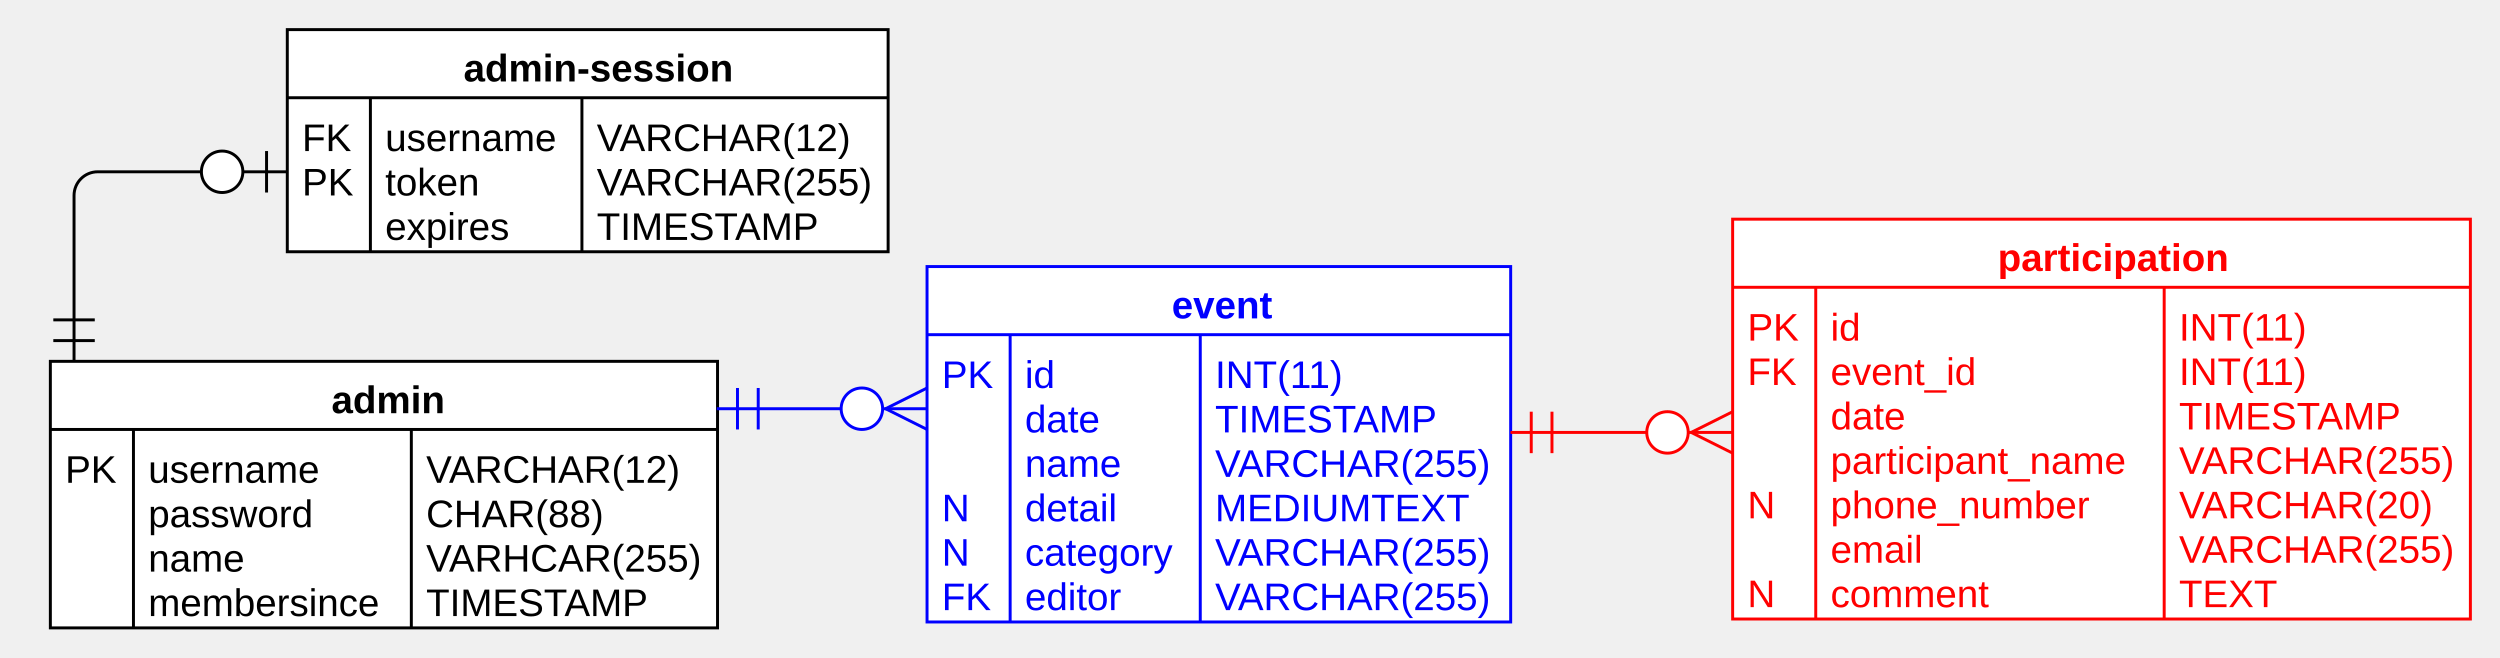
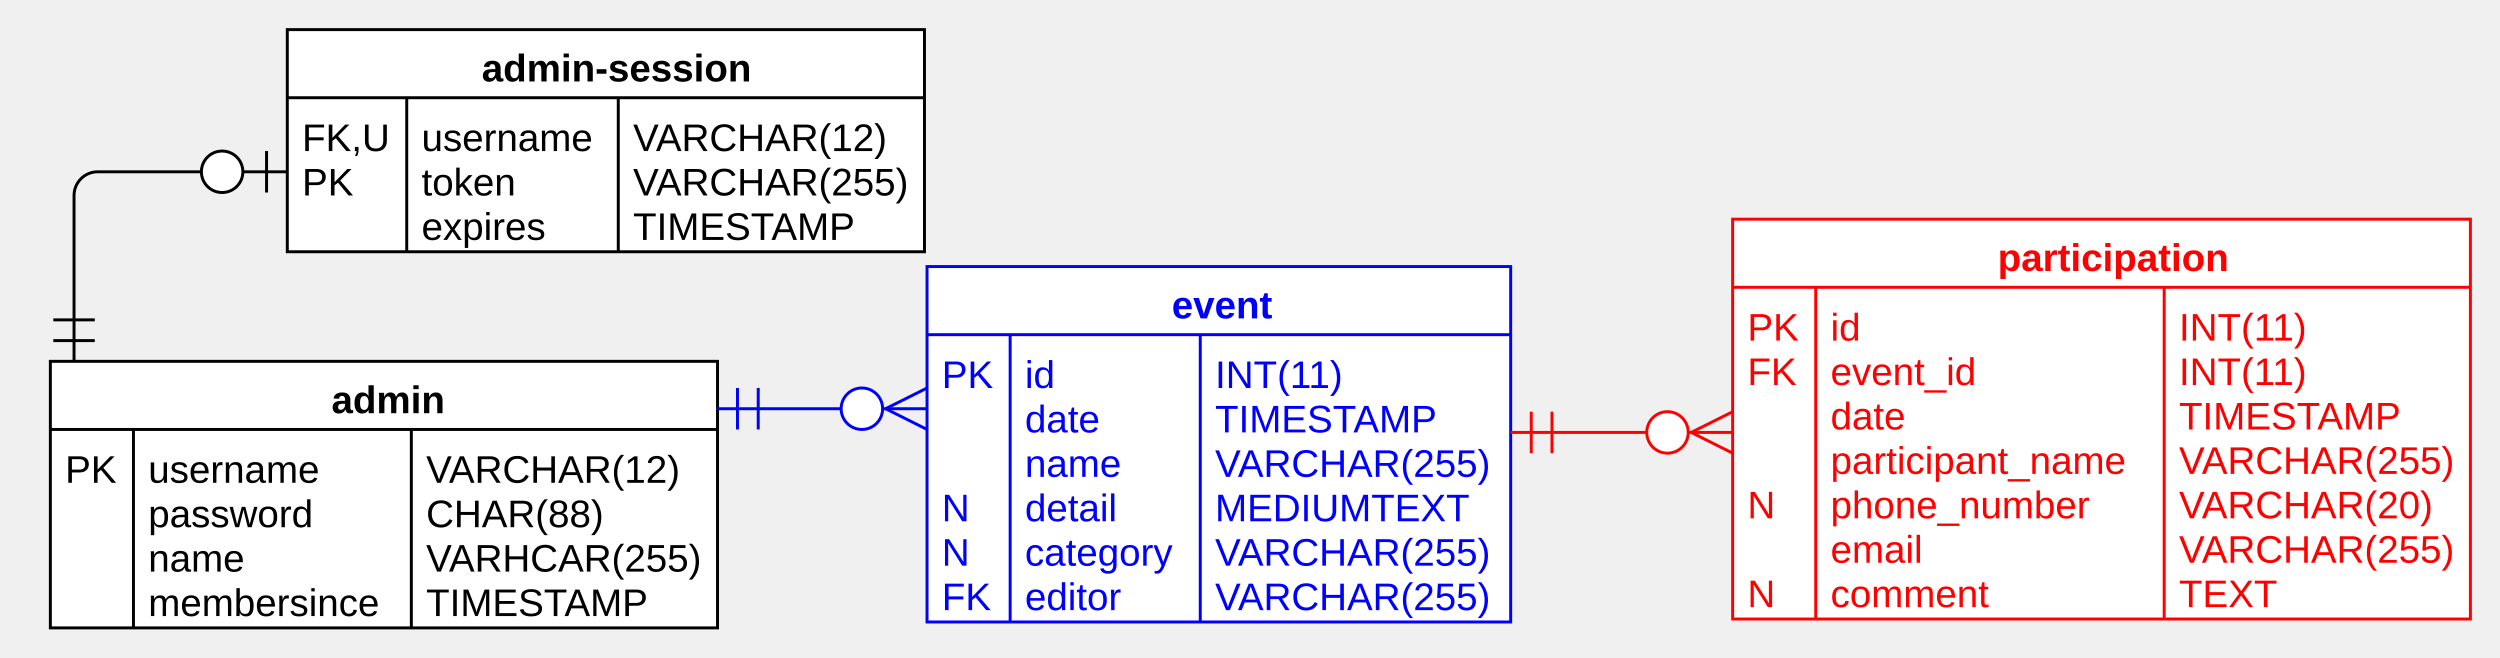
<svg xmlns="http://www.w3.org/2000/svg" version="1.1" width="844.086" height="222">
  <defs />
  <g>
    <g transform="translate(-583,-222) scale(1,1)">
      <rect fill="#ffffff" stroke="none" x="600" y="344" width="225.263" height="90" />
    </g>
    <g transform="translate(-583,-222) scale(1,1)">
      <path fill="none" stroke="#000000" d="M 600 344 L 825.263 344 L 825.263 434 L 600 434 L 600 344 Z Z" stroke-miterlimit="10" />
    </g>
    <g transform="translate(-583,-222) scale(1,1)">
      <path fill="none" stroke="#000000" d="M 600 367 L 825.263 367" stroke-miterlimit="10" />
    </g>
    <g transform="translate(-583,-222) scale(1,1)">
      <path fill="none" stroke="#000000" d="M 628.059 367 L 628.059 434" stroke-miterlimit="10" />
    </g>
    <g transform="translate(-583,-222) scale(1,1)">
      <path fill="none" stroke="#000000" d="M 721.88 367 L 721.88 434" stroke-miterlimit="10" />
    </g>
    <g transform="translate(-583,-222) scale(1,1)">
      <g>
        <path fill="none" stroke="none" />
        <text fill="#000000" stroke="none" font-family="Arial" font-size="13px" font-style="normal" font-weight="bold" text-decoration="none" x="694.928" y="361.5">admin</text>
      </g>
    </g>
    <g transform="translate(-583,-222) scale(1,1)">
      <g>
        <path fill="none" stroke="none" />
        <text fill="#000000" stroke="none" font-family="Arial" font-size="13px" font-style="normal" font-weight="normal" text-decoration="none" x="605" y="385">PK</text>
      </g>
    </g>
    <g transform="translate(-583,-222) scale(1,1)">
      <g>
        <path fill="none" stroke="none" />
        <text fill="#000000" stroke="none" font-family="Arial" font-size="13px" font-style="normal" font-weight="normal" text-decoration="none" x="633.059" y="385">username</text>
      </g>
    </g>
    <g transform="translate(-583,-222) scale(1,1)">
      <g>
        <path fill="none" stroke="none" />
        <text fill="#000000" stroke="none" font-family="Arial" font-size="13px" font-style="normal" font-weight="normal" text-decoration="none" x="726.88" y="385">VARCHAR(12)</text>
      </g>
    </g>
    <g transform="translate(-583,-222) scale(1,1)">
      <g>
        <path fill="none" stroke="none" />
        <text fill="#000000" stroke="none" font-family="Arial" font-size="13px" font-style="normal" font-weight="normal" text-decoration="none" x="605" y="384.5" />
      </g>
    </g>
    <g transform="translate(-583,-222) scale(1,1)">
      <g>
        <path fill="none" stroke="none" />
        <text fill="#000000" stroke="none" font-family="Arial" font-size="13px" font-style="normal" font-weight="normal" text-decoration="none" x="605" y="400" />
      </g>
    </g>
    <g transform="translate(-583,-222) scale(1,1)">
      <g>
        <path fill="none" stroke="none" />
        <text fill="#000000" stroke="none" font-family="Arial" font-size="13px" font-style="normal" font-weight="normal" text-decoration="none" x="633.059" y="400">password</text>
      </g>
    </g>
    <g transform="translate(-583,-222) scale(1,1)">
      <g>
        <path fill="none" stroke="none" />
        <text fill="#000000" stroke="none" font-family="Arial" font-size="13px" font-style="normal" font-weight="normal" text-decoration="none" x="726.88" y="400">CHAR(88)</text>
      </g>
    </g>
    <g transform="translate(-583,-222) scale(1,1)">
      <g>
        <path fill="none" stroke="none" />
        <text fill="#000000" stroke="none" font-family="Arial" font-size="13px" font-style="normal" font-weight="normal" text-decoration="none" x="605" y="399.5" />
      </g>
    </g>
    <g transform="translate(-583,-222) scale(1,1)">
      <g>
        <path fill="none" stroke="none" />
        <text fill="#000000" stroke="none" font-family="Arial" font-size="13px" font-style="normal" font-weight="normal" text-decoration="none" x="605" y="415" />
      </g>
    </g>
    <g transform="translate(-583,-222) scale(1,1)">
      <g>
        <path fill="none" stroke="none" />
        <text fill="#000000" stroke="none" font-family="Arial" font-size="13px" font-style="normal" font-weight="normal" text-decoration="none" x="633.059" y="415">name</text>
      </g>
    </g>
    <g transform="translate(-583,-222) scale(1,1)">
      <g>
        <path fill="none" stroke="none" />
        <text fill="#000000" stroke="none" font-family="Arial" font-size="13px" font-style="normal" font-weight="normal" text-decoration="none" x="726.88" y="415">VARHCAR(255)</text>
      </g>
    </g>
    <g transform="translate(-583,-222) scale(1,1)">
      <g>
        <path fill="none" stroke="none" />
        <text fill="#000000" stroke="none" font-family="Arial" font-size="13px" font-style="normal" font-weight="normal" text-decoration="none" x="605" y="414.5" />
      </g>
    </g>
    <g transform="translate(-583,-222) scale(1,1)">
      <g>
        <path fill="none" stroke="none" />
        <text fill="#000000" stroke="none" font-family="Arial" font-size="13px" font-style="normal" font-weight="normal" text-decoration="none" x="605" y="430" />
      </g>
    </g>
    <g transform="translate(-583,-222) scale(1,1)">
      <g>
        <path fill="none" stroke="none" />
        <text fill="#000000" stroke="none" font-family="Arial" font-size="13px" font-style="normal" font-weight="normal" text-decoration="none" x="633.059" y="430">membersince</text>
      </g>
    </g>
    <g transform="translate(-583,-222) scale(1,1)">
      <g>
        <path fill="none" stroke="none" />
        <text fill="#000000" stroke="none" font-family="Arial" font-size="13px" font-style="normal" font-weight="normal" text-decoration="none" x="726.88" y="430">TIMESTAMP</text>
      </g>
    </g>
    <g transform="translate(-583,-222) scale(1,1)">
      <g>
        <path fill="none" stroke="none" />
        <text fill="#000000" stroke="none" font-family="Arial" font-size="13px" font-style="normal" font-weight="normal" text-decoration="none" x="605" y="429.5" />
      </g>
    </g>
    <g transform="translate(-583,-222) scale(1,1)">
-       <rect fill="#ffffff" stroke="none" x="680" y="232" width="202.862" height="75" />
-     </g>
-     <g transform="translate(-583,-222) scale(1,1)">
-       <path fill="none" stroke="#000000" d="M 680 232 L 882.862 232 L 882.862 307 L 680 307 L 680 232 Z Z" stroke-miterlimit="10" />
-     </g>
-     <g transform="translate(-583,-222) scale(1,1)">
-       <path fill="none" stroke="#000000" d="M 680 255 L 882.862 255" stroke-miterlimit="10" />
-     </g>
-     <g transform="translate(-583,-222) scale(1,1)">
-       <path fill="none" stroke="#000000" d="M 708.059 255 L 708.059 307" stroke-miterlimit="10" />
-     </g>
-     <g transform="translate(-583,-222) scale(1,1)">
-       <path fill="none" stroke="#000000" d="M 779.479 255 L 779.479 307" stroke-miterlimit="10" />
-     </g>
-     <g transform="translate(-583,-222) scale(1,1)">
-       <g>
-         <path fill="none" stroke="none" />
-         <text fill="#000000" stroke="none" font-family="Arial" font-size="13px" font-style="normal" font-weight="bold" text-decoration="none" x="739.524" y="249.5">admin-session</text>
-       </g>
-     </g>
-     <g transform="translate(-583,-222) scale(1,1)">
-       <g>
-         <path fill="none" stroke="none" />
-         <text fill="#000000" stroke="none" font-family="Arial" font-size="13px" font-style="normal" font-weight="normal" text-decoration="none" x="685" y="273">FK</text>
-       </g>
-     </g>
-     <g transform="translate(-583,-222) scale(1,1)">
-       <g>
-         <path fill="none" stroke="none" />
-         <text fill="#000000" stroke="none" font-family="Arial" font-size="13px" font-style="normal" font-weight="normal" text-decoration="none" x="713.059" y="273">username</text>
-       </g>
-     </g>
-     <g transform="translate(-583,-222) scale(1,1)">
-       <g>
-         <path fill="none" stroke="none" />
-         <text fill="#000000" stroke="none" font-family="Arial" font-size="13px" font-style="normal" font-weight="normal" text-decoration="none" x="784.479" y="273">VARCHAR(12)</text>
+       <rect fill="#ffffff" stroke="none" x="680" y="232" width="215.132" height="75" />
+     </g>
+     <g transform="translate(-583,-222) scale(1,1)">
+       <path fill="none" stroke="#000000" d="M 680 232 L 895.132 232 L 895.132 307 L 680 307 L 680 232 Z Z" stroke-miterlimit="10" />
+     </g>
+     <g transform="translate(-583,-222) scale(1,1)">
+       <path fill="none" stroke="#000000" d="M 680 255 L 895.132 255" stroke-miterlimit="10" />
+     </g>
+     <g transform="translate(-583,-222) scale(1,1)">
+       <path fill="none" stroke="#000000" d="M 720.329 255 L 720.329 307" stroke-miterlimit="10" />
+     </g>
+     <g transform="translate(-583,-222) scale(1,1)">
+       <path fill="none" stroke="#000000" d="M 791.749 255 L 791.749 307" stroke-miterlimit="10" />
+     </g>
+     <g transform="translate(-583,-222) scale(1,1)">
+       <g>
+         <path fill="none" stroke="none" />
+         <text fill="#000000" stroke="none" font-family="Arial" font-size="13px" font-style="normal" font-weight="bold" text-decoration="none" x="745.659" y="249.5">admin-session</text>
+       </g>
+     </g>
+     <g transform="translate(-583,-222) scale(1,1)">
+       <g>
+         <path fill="none" stroke="none" />
+         <text fill="#000000" stroke="none" font-family="Arial" font-size="13px" font-style="normal" font-weight="normal" text-decoration="none" x="685" y="273">FK,U</text>
+       </g>
+     </g>
+     <g transform="translate(-583,-222) scale(1,1)">
+       <g>
+         <path fill="none" stroke="none" />
+         <text fill="#000000" stroke="none" font-family="Arial" font-size="13px" font-style="normal" font-weight="normal" text-decoration="none" x="725.329" y="273">username</text>
+       </g>
+     </g>
+     <g transform="translate(-583,-222) scale(1,1)">
+       <g>
+         <path fill="none" stroke="none" />
+         <text fill="#000000" stroke="none" font-family="Arial" font-size="13px" font-style="normal" font-weight="normal" text-decoration="none" x="796.749" y="273">VARCHAR(12)</text>
      </g>
    </g>
    <g transform="translate(-583,-222) scale(1,1)">
      <g>
        <path fill="none" stroke="none" />
        <text fill="#000000" stroke="none" font-family="Arial" font-size="13px" font-style="normal" font-weight="normal" text-decoration="none" x="685" y="272.5" />
      </g>
    </g>
    <g transform="translate(-583,-222) scale(1,1)">
      <g>
        <path fill="none" stroke="none" />
        <text fill="#000000" stroke="none" font-family="Arial" font-size="13px" font-style="normal" font-weight="normal" text-decoration="none" x="685" y="288">PK</text>
      </g>
    </g>
    <g transform="translate(-583,-222) scale(1,1)">
      <g>
        <path fill="none" stroke="none" />
-         <text fill="#000000" stroke="none" font-family="Arial" font-size="13px" font-style="normal" font-weight="normal" text-decoration="none" x="713.059" y="288">token</text>
-       </g>
-     </g>
-     <g transform="translate(-583,-222) scale(1,1)">
-       <g>
-         <path fill="none" stroke="none" />
-         <text fill="#000000" stroke="none" font-family="Arial" font-size="13px" font-style="normal" font-weight="normal" text-decoration="none" x="784.479" y="288">VARCHAR(255)</text>
+         <text fill="#000000" stroke="none" font-family="Arial" font-size="13px" font-style="normal" font-weight="normal" text-decoration="none" x="725.329" y="288">token</text>
+       </g>
+     </g>
+     <g transform="translate(-583,-222) scale(1,1)">
+       <g>
+         <path fill="none" stroke="none" />
+         <text fill="#000000" stroke="none" font-family="Arial" font-size="13px" font-style="normal" font-weight="normal" text-decoration="none" x="796.749" y="288">VARCHAR(255)</text>
      </g>
    </g>
    <g transform="translate(-583,-222) scale(1,1)">
      <g>
        <path fill="none" stroke="none" />
        <text fill="#000000" stroke="none" font-family="Arial" font-size="13px" font-style="normal" font-weight="normal" text-decoration="none" x="685" y="287.5" />
      </g>
    </g>
    <g transform="translate(-583,-222) scale(1,1)">
      <g>
        <path fill="none" stroke="none" />
        <text fill="#000000" stroke="none" font-family="Arial" font-size="13px" font-style="normal" font-weight="normal" text-decoration="none" x="685" y="303" />
      </g>
    </g>
    <g transform="translate(-583,-222) scale(1,1)">
      <g>
        <path fill="none" stroke="none" />
-         <text fill="#000000" stroke="none" font-family="Arial" font-size="13px" font-style="normal" font-weight="normal" text-decoration="none" x="713.059" y="303">expires</text>
-       </g>
-     </g>
-     <g transform="translate(-583,-222) scale(1,1)">
-       <g>
-         <path fill="none" stroke="none" />
-         <text fill="#000000" stroke="none" font-family="Arial" font-size="13px" font-style="normal" font-weight="normal" text-decoration="none" x="784.479" y="303">TIMESTAMP</text>
+         <text fill="#000000" stroke="none" font-family="Arial" font-size="13px" font-style="normal" font-weight="normal" text-decoration="none" x="725.329" y="303">expires</text>
+       </g>
+     </g>
+     <g transform="translate(-583,-222) scale(1,1)">
+       <g>
+         <path fill="none" stroke="none" />
+         <text fill="#000000" stroke="none" font-family="Arial" font-size="13px" font-style="normal" font-weight="normal" text-decoration="none" x="796.749" y="303">TIMESTAMP</text>
      </g>
    </g>
    <g transform="translate(-583,-222) scale(1,1)">
      <g>
        <path fill="none" stroke="none" />
        <text fill="#000000" stroke="none" font-family="Arial" font-size="13px" font-style="normal" font-weight="normal" text-decoration="none" x="685" y="302.5" />
      </g>
    </g>
    <g transform="translate(-583,-222) scale(1,1)">
      <path fill="none" stroke="#000000" d="M 608 344 L 608 288 M 608 288 A 8 8 0 0 1 616 280 L 680 280" stroke-miterlimit="10" />
    </g>
    <g transform="translate(-583,-222) scale(1,1)">
      <path fill="#FFFFFF" stroke="none" d="M 651 280 C 651 276.134 654.134 273 658 273 C 661.866 273 665 276.134 665 280 C 665 283.866 661.866 287 658 287 C 654.134 287 651 283.866 651 280 Z" />
    </g>
    <g transform="translate(-583,-222) scale(1,1)">
      <path fill="none" stroke="#000000" d="M 651 280 C 651 276.134 654.134 273 658 273 C 661.866 273 665 276.134 665 280 C 665 283.866 661.866 287 658 287 C 654.134 287 651 283.866 651 280 Z" stroke-miterlimit="10" />
    </g>
    <g transform="translate(-583,-222) scale(1,1)">
      <path fill="none" stroke="#000000" d="M 673 287 L 673 273" stroke-miterlimit="10" />
    </g>
    <g transform="translate(-583,-222) scale(1,1)">
      <path fill="none" stroke="#000000" d="M 601 337 L 615 337" stroke-miterlimit="10" />
    </g>
    <g transform="translate(-583,-222) scale(1,1)">
      <path fill="none" stroke="#000000" d="M 601 330 L 615 330" stroke-miterlimit="10" />
    </g>
    <g transform="translate(-583,-222) scale(1,1)">
      <g>
        <path fill="none" stroke="none" />
        <text fill="#000000" stroke="none" font-family="Arial" font-size="13px" font-style="normal" font-weight="normal" text-decoration="none" x="592.5" y="324.5" />
      </g>
    </g>
    <g transform="translate(-583,-222) scale(1,1)">
      <g>
        <path fill="none" stroke="none" />
        <text fill="#000000" stroke="none" font-family="Arial" font-size="13px" font-style="normal" font-weight="normal" text-decoration="none" x="653.5" y="271.5" />
      </g>
    </g>
    <g transform="translate(-583,-222) scale(1,1)">
      <rect fill="#ffffff" stroke="none" x="896" y="312" width="197.054" height="120" />
    </g>
    <g transform="translate(-583,-222) scale(1,1)">
      <path fill="none" stroke="#0000ff" d="M 896 312 L 1093.054 312 L 1093.054 432 L 896 432 L 896 312 Z Z" stroke-miterlimit="10" />
    </g>
    <g transform="translate(-583,-222) scale(1,1)">
      <path fill="none" stroke="#0000ff" d="M 896 335 L 1093.054 335" stroke-miterlimit="10" />
    </g>
    <g transform="translate(-583,-222) scale(1,1)">
      <path fill="none" stroke="#0000ff" d="M 924.059 335 L 924.059 432" stroke-miterlimit="10" />
    </g>
    <g transform="translate(-583,-222) scale(1,1)">
      <path fill="none" stroke="#0000ff" d="M 988.249 335 L 988.249 432" stroke-miterlimit="10" />
    </g>
    <g transform="translate(-583,-222) scale(1,1)">
      <g>
        <path fill="none" stroke="none" />
        <text fill="#0000ff" stroke="none" font-family="Arial" font-size="13px" font-style="normal" font-weight="bold" text-decoration="none" x="978.626" y="329.5">event</text>
      </g>
    </g>
    <g transform="translate(-583,-222) scale(1,1)">
      <g>
        <path fill="none" stroke="none" />
        <text fill="#0000ff" stroke="none" font-family="Arial" font-size="13px" font-style="normal" font-weight="normal" text-decoration="none" x="901" y="353">PK</text>
      </g>
    </g>
    <g transform="translate(-583,-222) scale(1,1)">
      <g>
        <path fill="none" stroke="none" />
        <text fill="#0000ff" stroke="none" font-family="Arial" font-size="13px" font-style="normal" font-weight="normal" text-decoration="none" x="929.059" y="353">id</text>
      </g>
    </g>
    <g transform="translate(-583,-222) scale(1,1)">
      <g>
        <path fill="none" stroke="none" />
        <text fill="#0000ff" stroke="none" font-family="Arial" font-size="13px" font-style="normal" font-weight="normal" text-decoration="none" x="993.249" y="353">INT(11)</text>
      </g>
    </g>
    <g transform="translate(-583,-222) scale(1,1)">
      <g>
        <path fill="none" stroke="none" />
        <text fill="#0000ff" stroke="none" font-family="Arial" font-size="13px" font-style="normal" font-weight="normal" text-decoration="none" x="901" y="352.5" />
      </g>
    </g>
    <g transform="translate(-583,-222) scale(1,1)">
      <g>
        <path fill="none" stroke="none" />
        <text fill="#0000ff" stroke="none" font-family="Arial" font-size="13px" font-style="normal" font-weight="normal" text-decoration="none" x="901" y="368" />
      </g>
    </g>
    <g transform="translate(-583,-222) scale(1,1)">
      <g>
        <path fill="none" stroke="none" />
        <text fill="#0000ff" stroke="none" font-family="Arial" font-size="13px" font-style="normal" font-weight="normal" text-decoration="none" x="929.059" y="368">date</text>
      </g>
    </g>
    <g transform="translate(-583,-222) scale(1,1)">
      <g>
        <path fill="none" stroke="none" />
        <text fill="#0000ff" stroke="none" font-family="Arial" font-size="13px" font-style="normal" font-weight="normal" text-decoration="none" x="993.249" y="368">TIMESTAMP</text>
      </g>
    </g>
    <g transform="translate(-583,-222) scale(1,1)">
      <g>
        <path fill="none" stroke="none" />
        <text fill="#0000ff" stroke="none" font-family="Arial" font-size="13px" font-style="normal" font-weight="normal" text-decoration="none" x="901" y="367.5" />
      </g>
    </g>
    <g transform="translate(-583,-222) scale(1,1)">
      <g>
        <path fill="none" stroke="none" />
        <text fill="#0000ff" stroke="none" font-family="Arial" font-size="13px" font-style="normal" font-weight="normal" text-decoration="none" x="901" y="383" />
      </g>
    </g>
    <g transform="translate(-583,-222) scale(1,1)">
      <g>
        <path fill="none" stroke="none" />
        <text fill="#0000ff" stroke="none" font-family="Arial" font-size="13px" font-style="normal" font-weight="normal" text-decoration="none" x="929.059" y="383">name</text>
      </g>
    </g>
    <g transform="translate(-583,-222) scale(1,1)">
      <g>
        <path fill="none" stroke="none" />
        <text fill="#0000ff" stroke="none" font-family="Arial" font-size="13px" font-style="normal" font-weight="normal" text-decoration="none" x="993.249" y="383">VARCHAR(255)</text>
      </g>
    </g>
    <g transform="translate(-583,-222) scale(1,1)">
      <g>
        <path fill="none" stroke="none" />
        <text fill="#0000ff" stroke="none" font-family="Arial" font-size="13px" font-style="normal" font-weight="normal" text-decoration="none" x="901" y="382.5" />
      </g>
    </g>
    <g transform="translate(-583,-222) scale(1,1)">
      <g>
        <path fill="none" stroke="none" />
        <text fill="#0000ff" stroke="none" font-family="Arial" font-size="13px" font-style="normal" font-weight="normal" text-decoration="none" x="901" y="398">N</text>
      </g>
    </g>
    <g transform="translate(-583,-222) scale(1,1)">
      <g>
        <path fill="none" stroke="none" />
        <text fill="#0000ff" stroke="none" font-family="Arial" font-size="13px" font-style="normal" font-weight="normal" text-decoration="none" x="929.059" y="398">detail</text>
      </g>
    </g>
    <g transform="translate(-583,-222) scale(1,1)">
      <g>
        <path fill="none" stroke="none" />
        <text fill="#0000ff" stroke="none" font-family="Arial" font-size="13px" font-style="normal" font-weight="normal" text-decoration="none" x="993.249" y="398">MEDIUMTEXT</text>
      </g>
    </g>
    <g transform="translate(-583,-222) scale(1,1)">
      <g>
        <path fill="none" stroke="none" />
        <text fill="#0000ff" stroke="none" font-family="Arial" font-size="13px" font-style="normal" font-weight="normal" text-decoration="none" x="901" y="397.5" />
      </g>
    </g>
    <g transform="translate(-583,-222) scale(1,1)">
      <g>
        <path fill="none" stroke="none" />
        <text fill="#0000ff" stroke="none" font-family="Arial" font-size="13px" font-style="normal" font-weight="normal" text-decoration="none" x="901" y="413">N</text>
      </g>
    </g>
    <g transform="translate(-583,-222) scale(1,1)">
      <g>
        <path fill="none" stroke="none" />
        <text fill="#0000ff" stroke="none" font-family="Arial" font-size="13px" font-style="normal" font-weight="normal" text-decoration="none" x="929.059" y="413">category</text>
      </g>
    </g>
    <g transform="translate(-583,-222) scale(1,1)">
      <g>
        <path fill="none" stroke="none" />
        <text fill="#0000ff" stroke="none" font-family="Arial" font-size="13px" font-style="normal" font-weight="normal" text-decoration="none" x="993.249" y="413">VARCHAR(255)</text>
      </g>
    </g>
    <g transform="translate(-583,-222) scale(1,1)">
      <g>
        <path fill="none" stroke="none" />
        <text fill="#0000ff" stroke="none" font-family="Arial" font-size="13px" font-style="normal" font-weight="normal" text-decoration="none" x="901" y="412.5" />
      </g>
    </g>
    <g transform="translate(-583,-222) scale(1,1)">
      <g>
        <path fill="none" stroke="none" />
        <text fill="#0000ff" stroke="none" font-family="Arial" font-size="13px" font-style="normal" font-weight="normal" text-decoration="none" x="901" y="428">FK</text>
      </g>
    </g>
    <g transform="translate(-583,-222) scale(1,1)">
      <g>
        <path fill="none" stroke="none" />
        <text fill="#0000ff" stroke="none" font-family="Arial" font-size="13px" font-style="normal" font-weight="normal" text-decoration="none" x="929.059" y="428">editor</text>
      </g>
    </g>
    <g transform="translate(-583,-222) scale(1,1)">
      <g>
        <path fill="none" stroke="none" />
        <text fill="#0000ff" stroke="none" font-family="Arial" font-size="13px" font-style="normal" font-weight="normal" text-decoration="none" x="993.249" y="428">VARCHAR(255)</text>
      </g>
    </g>
    <g transform="translate(-583,-222) scale(1,1)">
      <g>
        <path fill="none" stroke="none" />
        <text fill="#0000ff" stroke="none" font-family="Arial" font-size="13px" font-style="normal" font-weight="normal" text-decoration="none" x="901" y="427.5" />
      </g>
    </g>
    <g transform="translate(-583,-222) scale(1,1)">
      <path fill="none" stroke="#0000ff" d="M 825 360 L 896 360" stroke-miterlimit="10" />
    </g>
    <g transform="translate(-583,-222) scale(1,1)">
      <path fill="none" stroke="#0000ff" d="M 882 360 L 896 367" stroke-miterlimit="10" />
    </g>
    <g transform="translate(-583,-222) scale(1,1)">
      <path fill="none" stroke="#0000ff" d="M 882 360 L 896 353" stroke-miterlimit="10" />
    </g>
    <g transform="translate(-583,-222) scale(1,1)">
      <path fill="#FFFFFF" stroke="none" d="M 867 360 C 867 356.134 870.134 353 874 353 C 877.866 353 881 356.134 881 360 C 881 363.866 877.866 367 874 367 C 870.134 367 867 363.866 867 360 Z" />
    </g>
    <g transform="translate(-583,-222) scale(1,1)">
      <path fill="none" stroke="#0000ff" d="M 867 360 C 867 356.134 870.134 353 874 353 C 877.866 353 881 356.134 881 360 C 881 363.866 877.866 367 874 367 C 870.134 367 867 363.866 867 360 Z" stroke-miterlimit="10" />
    </g>
    <g transform="translate(-583,-222) scale(1,1)">
      <path fill="none" stroke="#0000ff" d="M 832 353 L 832 367" stroke-miterlimit="10" />
    </g>
    <g transform="translate(-583,-222) scale(1,1)">
      <path fill="none" stroke="#0000ff" d="M 839 353 L 839 367" stroke-miterlimit="10" />
    </g>
    <g transform="translate(-583,-222) scale(1,1)">
      <g>
        <path fill="none" stroke="none" />
        <text fill="#0000ff" stroke="none" font-family="Arial" font-size="13px" font-style="normal" font-weight="normal" text-decoration="none" x="849.5" y="351.5" />
      </g>
    </g>
    <g transform="translate(-583,-222) scale(1,1)">
      <g>
        <path fill="none" stroke="none" />
        <text fill="#0000ff" stroke="none" font-family="Arial" font-size="13px" font-style="normal" font-weight="normal" text-decoration="none" x="869.5" y="351.5" />
      </g>
    </g>
    <g transform="translate(-583,-222) scale(1,1)">
      <rect fill="#ffffff" stroke="none" x="1168" y="296" width="249.086" height="135" />
    </g>
    <g transform="translate(-583,-222) scale(1,1)">
      <path fill="none" stroke="#ff0000" d="M 1168 296 L 1417.086 296 L 1417.086 431 L 1168 431 L 1168 296 Z Z" stroke-miterlimit="10" />
    </g>
    <g transform="translate(-583,-222) scale(1,1)">
      <path fill="none" stroke="#ff0000" d="M 1168 319 L 1417.086 319" stroke-miterlimit="10" />
    </g>
    <g transform="translate(-583,-222) scale(1,1)">
      <path fill="none" stroke="#ff0000" d="M 1196.059 319 L 1196.059 431" stroke-miterlimit="10" />
    </g>
    <g transform="translate(-583,-222) scale(1,1)">
      <path fill="none" stroke="#ff0000" d="M 1313.703 319 L 1313.703 431" stroke-miterlimit="10" />
    </g>
    <g transform="translate(-583,-222) scale(1,1)">
      <g>
        <path fill="none" stroke="none" />
        <text fill="#ff0000" stroke="none" font-family="Arial" font-size="13px" font-style="normal" font-weight="bold" text-decoration="none" x="1257.494" y="313.5">participation</text>
      </g>
    </g>
    <g transform="translate(-583,-222) scale(1,1)">
      <g>
        <path fill="none" stroke="none" />
        <text fill="#ff0000" stroke="none" font-family="Arial" font-size="13px" font-style="normal" font-weight="normal" text-decoration="none" x="1173" y="337">PK</text>
      </g>
    </g>
    <g transform="translate(-583,-222) scale(1,1)">
      <g>
        <path fill="none" stroke="none" />
        <text fill="#ff0000" stroke="none" font-family="Arial" font-size="13px" font-style="normal" font-weight="normal" text-decoration="none" x="1201.059" y="337">id</text>
      </g>
    </g>
    <g transform="translate(-583,-222) scale(1,1)">
      <g>
        <path fill="none" stroke="none" />
        <text fill="#ff0000" stroke="none" font-family="Arial" font-size="13px" font-style="normal" font-weight="normal" text-decoration="none" x="1318.703" y="337">INT(11)</text>
      </g>
    </g>
    <g transform="translate(-583,-222) scale(1,1)">
      <g>
        <path fill="none" stroke="none" />
        <text fill="#ff0000" stroke="none" font-family="Arial" font-size="13px" font-style="normal" font-weight="normal" text-decoration="none" x="1173" y="336.5" />
      </g>
    </g>
    <g transform="translate(-583,-222) scale(1,1)">
      <g>
        <path fill="none" stroke="none" />
        <text fill="#ff0000" stroke="none" font-family="Arial" font-size="13px" font-style="normal" font-weight="normal" text-decoration="none" x="1173" y="352">FK</text>
      </g>
    </g>
    <g transform="translate(-583,-222) scale(1,1)">
      <g>
        <path fill="none" stroke="none" />
        <text fill="#ff0000" stroke="none" font-family="Arial" font-size="13px" font-style="normal" font-weight="normal" text-decoration="none" x="1201.059" y="352">event_id</text>
      </g>
    </g>
    <g transform="translate(-583,-222) scale(1,1)">
      <g>
        <path fill="none" stroke="none" />
        <text fill="#ff0000" stroke="none" font-family="Arial" font-size="13px" font-style="normal" font-weight="normal" text-decoration="none" x="1318.703" y="352">INT(11)</text>
      </g>
    </g>
    <g transform="translate(-583,-222) scale(1,1)">
      <g>
        <path fill="none" stroke="none" />
        <text fill="#ff0000" stroke="none" font-family="Arial" font-size="13px" font-style="normal" font-weight="normal" text-decoration="none" x="1173" y="351.5" />
      </g>
    </g>
    <g transform="translate(-583,-222) scale(1,1)">
      <g>
        <path fill="none" stroke="none" />
        <text fill="#ff0000" stroke="none" font-family="Arial" font-size="13px" font-style="normal" font-weight="normal" text-decoration="none" x="1173" y="367" />
      </g>
    </g>
    <g transform="translate(-583,-222) scale(1,1)">
      <g>
        <path fill="none" stroke="none" />
        <text fill="#ff0000" stroke="none" font-family="Arial" font-size="13px" font-style="normal" font-weight="normal" text-decoration="none" x="1201.059" y="367">date</text>
      </g>
    </g>
    <g transform="translate(-583,-222) scale(1,1)">
      <g>
        <path fill="none" stroke="none" />
        <text fill="#ff0000" stroke="none" font-family="Arial" font-size="13px" font-style="normal" font-weight="normal" text-decoration="none" x="1318.703" y="367">TIMESTAMP</text>
      </g>
    </g>
    <g transform="translate(-583,-222) scale(1,1)">
      <g>
        <path fill="none" stroke="none" />
        <text fill="#ff0000" stroke="none" font-family="Arial" font-size="13px" font-style="normal" font-weight="normal" text-decoration="none" x="1173" y="366.5" />
      </g>
    </g>
    <g transform="translate(-583,-222) scale(1,1)">
      <g>
        <path fill="none" stroke="none" />
        <text fill="#ff0000" stroke="none" font-family="Arial" font-size="13px" font-style="normal" font-weight="normal" text-decoration="none" x="1173" y="382" />
      </g>
    </g>
    <g transform="translate(-583,-222) scale(1,1)">
      <g>
        <path fill="none" stroke="none" />
        <text fill="#ff0000" stroke="none" font-family="Arial" font-size="13px" font-style="normal" font-weight="normal" text-decoration="none" x="1201.059" y="382">participant_name</text>
      </g>
    </g>
    <g transform="translate(-583,-222) scale(1,1)">
      <g>
        <path fill="none" stroke="none" />
        <text fill="#ff0000" stroke="none" font-family="Arial" font-size="13px" font-style="normal" font-weight="normal" text-decoration="none" x="1318.703" y="382">VARCHAR(255)</text>
      </g>
    </g>
    <g transform="translate(-583,-222) scale(1,1)">
      <g>
        <path fill="none" stroke="none" />
        <text fill="#ff0000" stroke="none" font-family="Arial" font-size="13px" font-style="normal" font-weight="normal" text-decoration="none" x="1173" y="381.5" />
      </g>
    </g>
    <g transform="translate(-583,-222) scale(1,1)">
      <g>
        <path fill="none" stroke="none" />
        <text fill="#ff0000" stroke="none" font-family="Arial" font-size="13px" font-style="normal" font-weight="normal" text-decoration="none" x="1173" y="397">N</text>
      </g>
    </g>
    <g transform="translate(-583,-222) scale(1,1)">
      <g>
        <path fill="none" stroke="none" />
        <text fill="#ff0000" stroke="none" font-family="Arial" font-size="13px" font-style="normal" font-weight="normal" text-decoration="none" x="1201.059" y="397">phone_number</text>
      </g>
    </g>
    <g transform="translate(-583,-222) scale(1,1)">
      <g>
        <path fill="none" stroke="none" />
        <text fill="#ff0000" stroke="none" font-family="Arial" font-size="13px" font-style="normal" font-weight="normal" text-decoration="none" x="1318.703" y="397">VARCHAR(20)</text>
      </g>
    </g>
    <g transform="translate(-583,-222) scale(1,1)">
      <g>
        <path fill="none" stroke="none" />
        <text fill="#ff0000" stroke="none" font-family="Arial" font-size="13px" font-style="normal" font-weight="normal" text-decoration="none" x="1173" y="396.5" />
      </g>
    </g>
    <g transform="translate(-583,-222) scale(1,1)">
      <g>
        <path fill="none" stroke="none" />
        <text fill="#ff0000" stroke="none" font-family="Arial" font-size="13px" font-style="normal" font-weight="normal" text-decoration="none" x="1173" y="412" />
      </g>
    </g>
    <g transform="translate(-583,-222) scale(1,1)">
      <g>
        <path fill="none" stroke="none" />
        <text fill="#ff0000" stroke="none" font-family="Arial" font-size="13px" font-style="normal" font-weight="normal" text-decoration="none" x="1201.059" y="412">email</text>
      </g>
    </g>
    <g transform="translate(-583,-222) scale(1,1)">
      <g>
        <path fill="none" stroke="none" />
        <text fill="#ff0000" stroke="none" font-family="Arial" font-size="13px" font-style="normal" font-weight="normal" text-decoration="none" x="1318.703" y="412">VARCHAR(255)</text>
      </g>
    </g>
    <g transform="translate(-583,-222) scale(1,1)">
      <g>
        <path fill="none" stroke="none" />
        <text fill="#ff0000" stroke="none" font-family="Arial" font-size="13px" font-style="normal" font-weight="normal" text-decoration="none" x="1173" y="411.5" />
      </g>
    </g>
    <g transform="translate(-583,-222) scale(1,1)">
      <g>
        <path fill="none" stroke="none" />
        <text fill="#ff0000" stroke="none" font-family="Arial" font-size="13px" font-style="normal" font-weight="normal" text-decoration="none" x="1173" y="427">N</text>
      </g>
    </g>
    <g transform="translate(-583,-222) scale(1,1)">
      <g>
        <path fill="none" stroke="none" />
        <text fill="#ff0000" stroke="none" font-family="Arial" font-size="13px" font-style="normal" font-weight="normal" text-decoration="none" x="1201.059" y="427">comment</text>
      </g>
    </g>
    <g transform="translate(-583,-222) scale(1,1)">
      <g>
        <path fill="none" stroke="none" />
        <text fill="#ff0000" stroke="none" font-family="Arial" font-size="13px" font-style="normal" font-weight="normal" text-decoration="none" x="1318.703" y="427">TEXT</text>
      </g>
    </g>
    <g transform="translate(-583,-222) scale(1,1)">
      <g>
        <path fill="none" stroke="none" />
        <text fill="#ff0000" stroke="none" font-family="Arial" font-size="13px" font-style="normal" font-weight="normal" text-decoration="none" x="1173" y="426.5" />
      </g>
    </g>
    <g transform="translate(-583,-222) scale(1,1)">
      <path fill="none" stroke="#ff0000" d="M 1093 368 L 1168 368" stroke-miterlimit="10" />
    </g>
    <g transform="translate(-583,-222) scale(1,1)">
      <path fill="none" stroke="#ff0000" d="M 1154 368 L 1168 375" stroke-miterlimit="10" />
    </g>
    <g transform="translate(-583,-222) scale(1,1)">
      <path fill="none" stroke="#ff0000" d="M 1154 368 L 1168 361" stroke-miterlimit="10" />
    </g>
    <g transform="translate(-583,-222) scale(1,1)">
      <path fill="#FFFFFF" stroke="none" d="M 1139 368 C 1139 364.134 1142.134 361 1146 361 C 1149.866 361 1153 364.134 1153 368 C 1153 371.866 1149.866 375 1146 375 C 1142.134 375 1139 371.866 1139 368 Z" />
    </g>
    <g transform="translate(-583,-222) scale(1,1)">
      <path fill="none" stroke="#ff0000" d="M 1139 368 C 1139 364.134 1142.134 361 1146 361 C 1149.866 361 1153 364.134 1153 368 C 1153 371.866 1149.866 375 1146 375 C 1142.134 375 1139 371.866 1139 368 Z" stroke-miterlimit="10" />
    </g>
    <g transform="translate(-583,-222) scale(1,1)">
      <path fill="none" stroke="#ff0000" d="M 1100 361 L 1100 375" stroke-miterlimit="10" />
    </g>
    <g transform="translate(-583,-222) scale(1,1)">
      <path fill="none" stroke="#ff0000" d="M 1107 361 L 1107 375" stroke-miterlimit="10" />
    </g>
    <g transform="translate(-583,-222) scale(1,1)">
      <g>
        <path fill="none" stroke="none" />
        <text fill="#000000" stroke="none" font-family="Arial" font-size="13px" font-style="normal" font-weight="normal" text-decoration="none" x="1117.5" y="359.5" />
      </g>
    </g>
    <g transform="translate(-583,-222) scale(1,1)">
      <g>
        <path fill="none" stroke="none" />
        <text fill="#ff0000" stroke="none" font-family="Arial" font-size="13px" font-style="normal" font-weight="normal" text-decoration="none" x="1141.5" y="359.5" />
      </g>
    </g>
  </g>
</svg>
